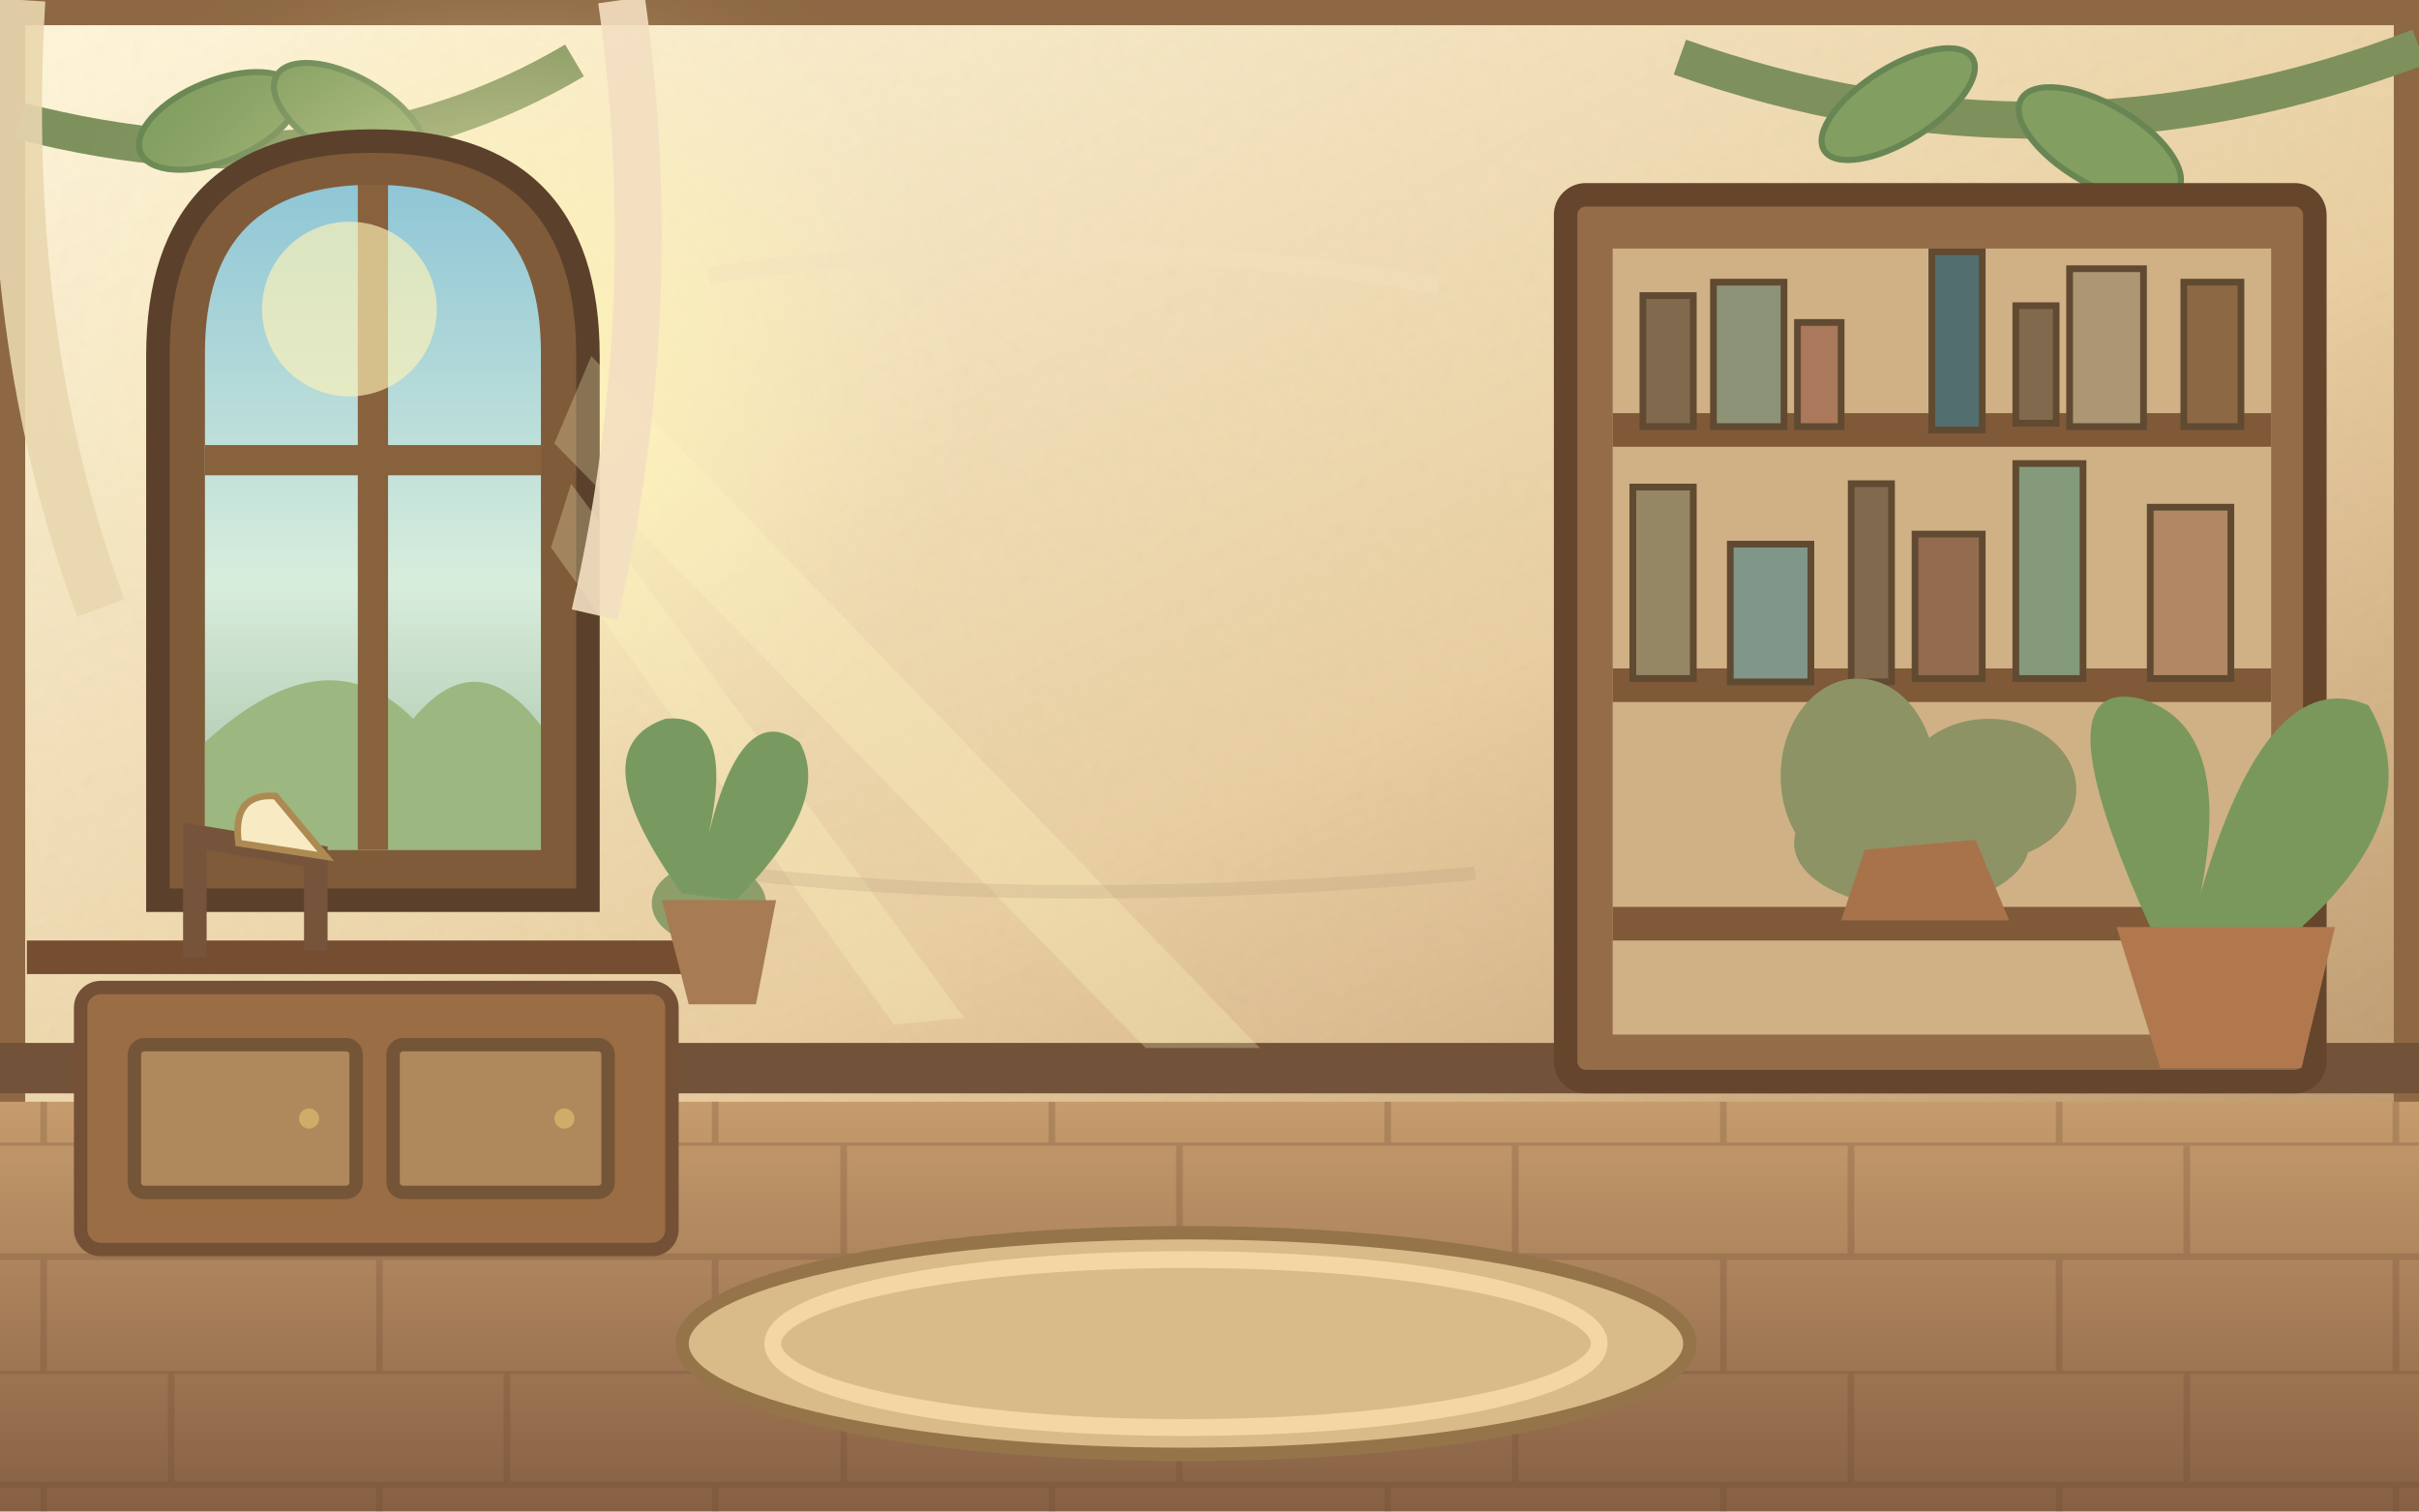
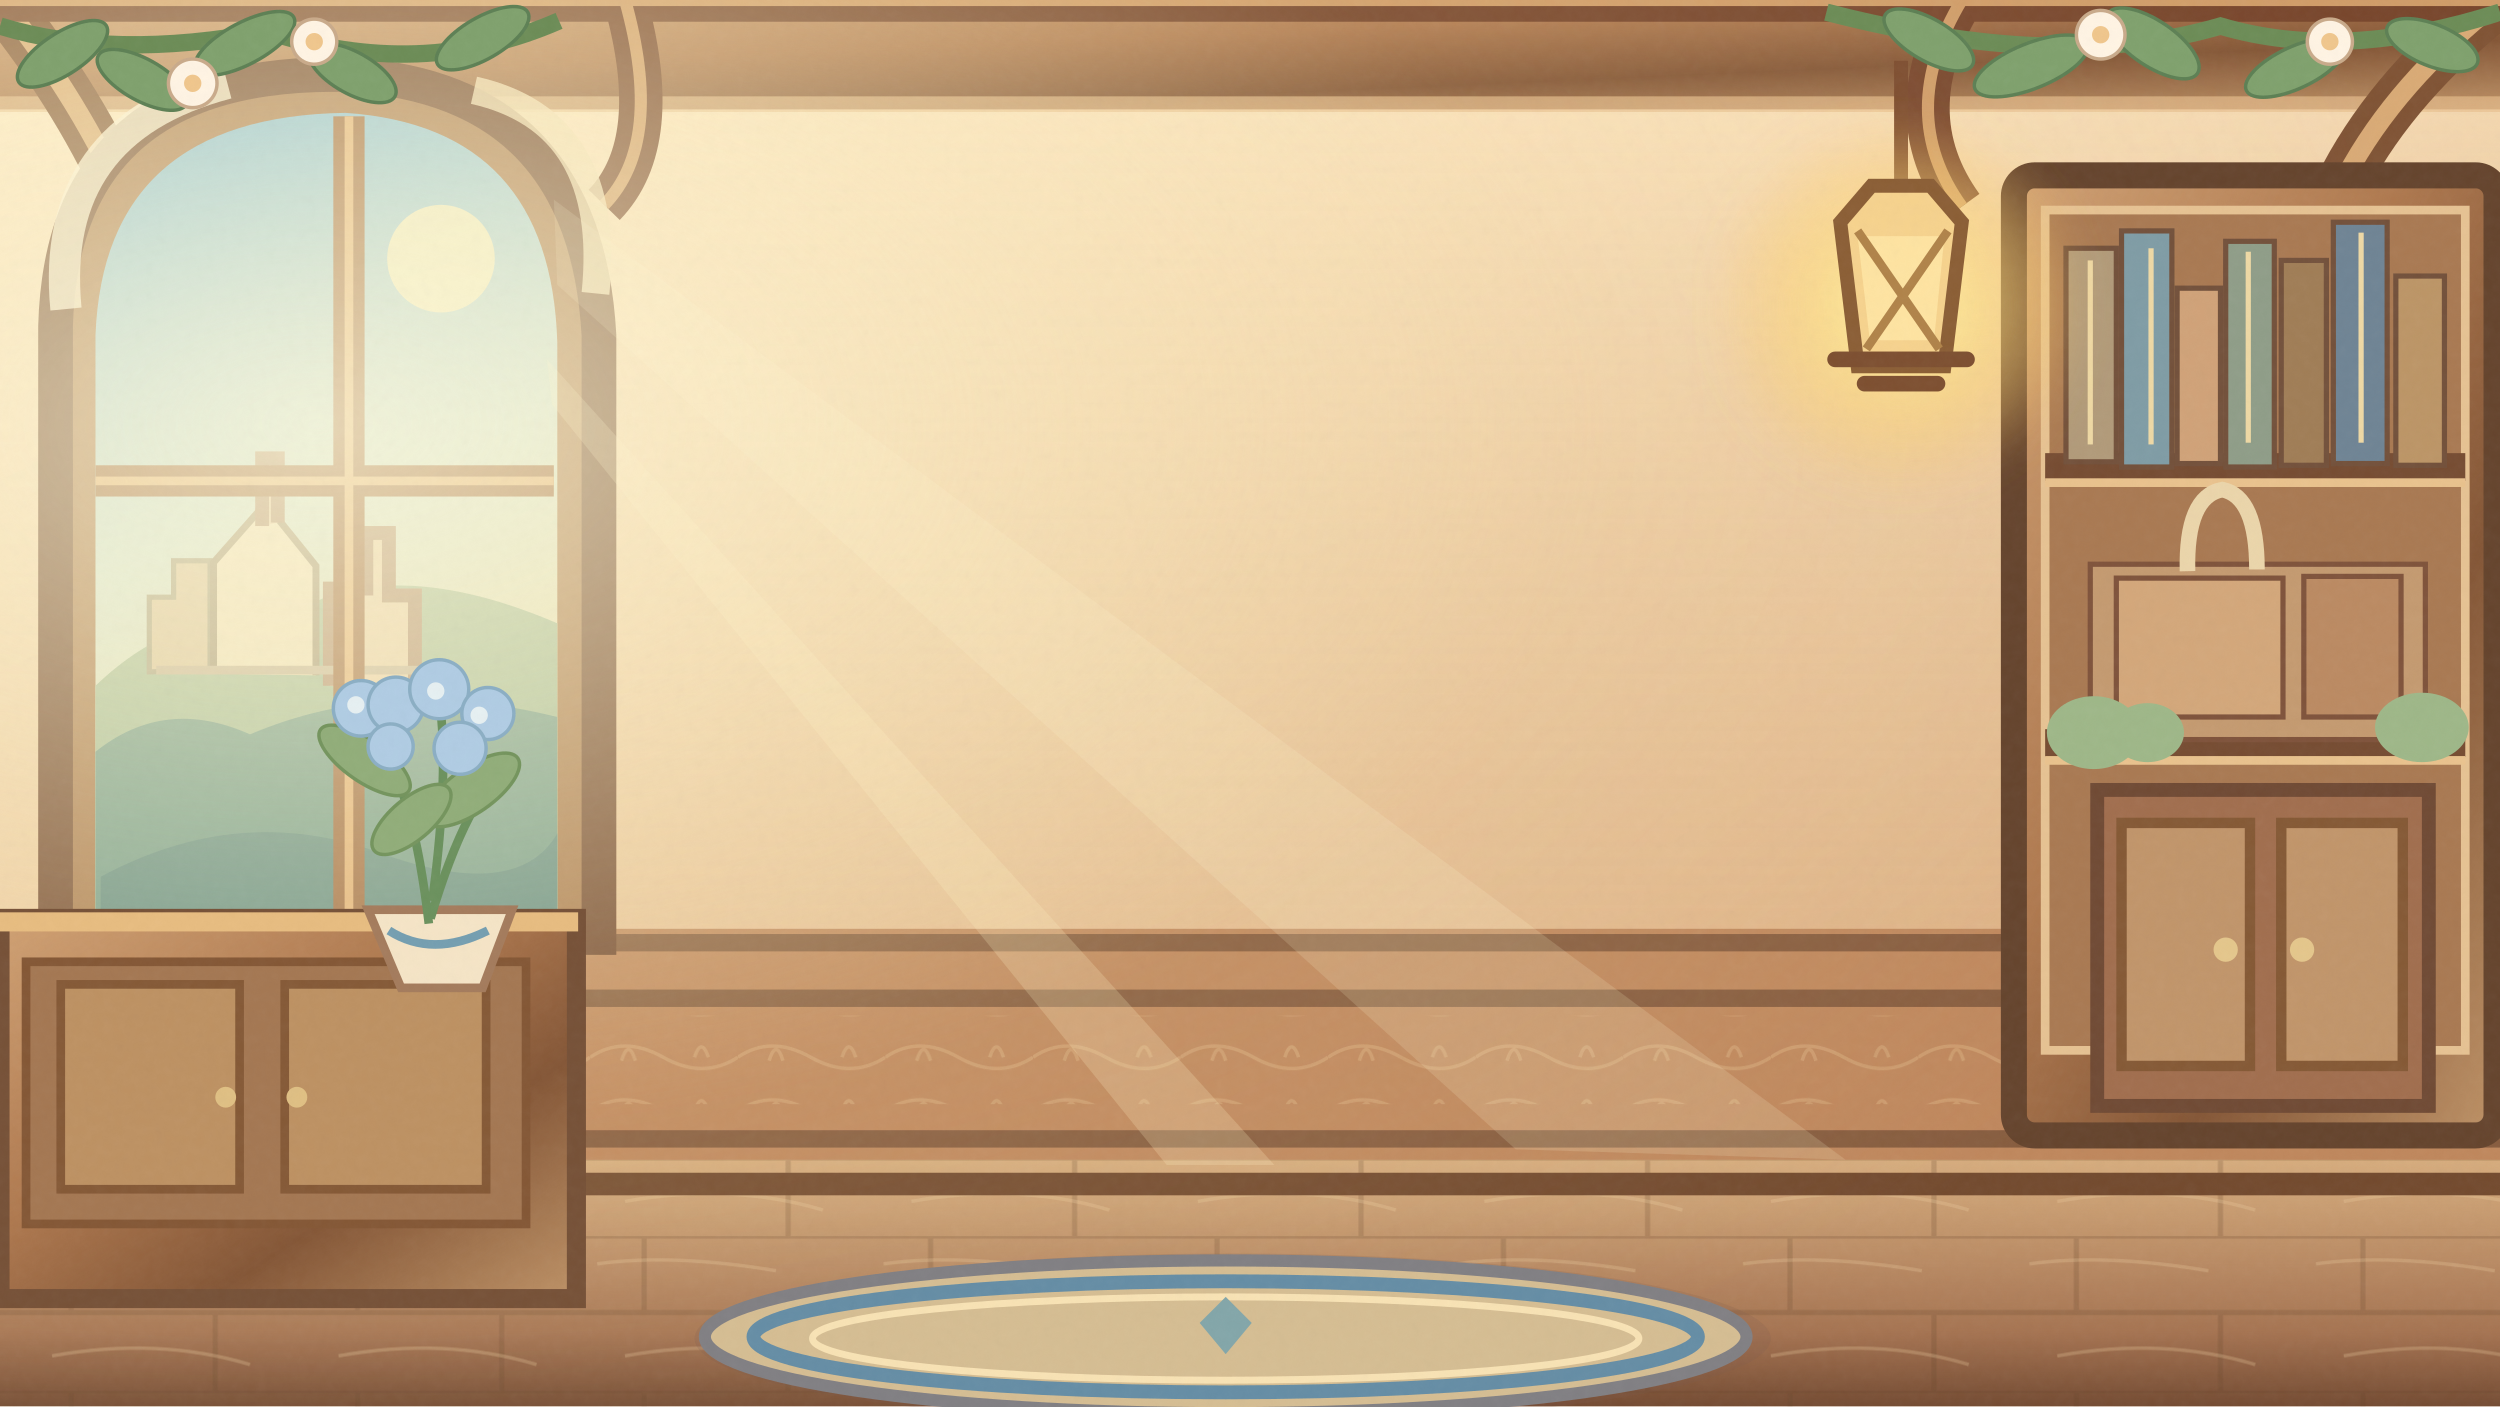
- <svg xmlns="http://www.w3.org/2000/svg" viewBox="0 0 720 450" role="img" aria-label="따뜻한 햇살이 비치는 아우텔리아의 개인 갤러리">
+ <svg xmlns="http://www.w3.org/2000/svg" width="1440" height="810" viewBox="0 0 1440 810" role="img" aria-label="따뜻한 수채화풍 개인 갤러리. 창가, 꽃 장식, 빈 전시 벽과 나무 바닥">
  <defs>
-     <linearGradient id="wall" x1="0" y1="0" x2="1" y2="1">
-       <stop stop-color="#fff7db" />
-       <stop offset=".6" stop-color="#e9cea0" />
-       <stop offset="1" stop-color="#bb966c" />
+     <linearGradient id="wall" x1="0" y1="0" x2=".9" y2="1">
+       <stop stop-color="#fff2d4" />
+       <stop offset=".38" stop-color="#f6d9b1" />
+       <stop offset=".75" stop-color="#e3b98d" />
+       <stop offset="1" stop-color="#c39067" />
+     </linearGradient>
+     <linearGradient id="plaster" x1="0" y1="0" x2="0" y2="1">
+       <stop stop-color="#ffebc5" stop-opacity=".5" />
+       <stop offset="1" stop-color="#c99668" stop-opacity=".27" />
+     </linearGradient>
+     <linearGradient id="wood" x1="0" y1="0" x2="1" y2="1">
+       <stop stop-color="#d0a173" />
+       <stop offset=".4" stop-color="#af794f" />
+       <stop offset=".68" stop-color="#845636" />
+       <stop offset="1" stop-color="#be9266" />
    </linearGradient>
    <linearGradient id="floor" x1="0" y1="0" x2="0" y2="1">
-       <stop stop-color="#c69c6d" />
-       <stop offset="1" stop-color="#876044" />
+       <stop stop-color="#d6ac7d" />
+       <stop offset=".7" stop-color="#a57351" />
+       <stop offset="1" stop-color="#744b32" />
    </linearGradient>
-     <linearGradient id="sky" x1="0" y1="0" x2="0" y2="1">
-       <stop stop-color="#8fc6d6" />
-       <stop offset=".6" stop-color="#d8eddc" />
-       <stop offset="1" stop-color="#a4bea3" />
+     <linearGradient id="sky" x1="0" y1="0" x2=".2" y2="1">
+       <stop stop-color="#78b9dc" />
+       <stop offset=".55" stop-color="#d0e4d7" />
+       <stop offset="1" stop-color="#f3dfa9" />
    </linearGradient>
-     <radialGradient id="sun">
-       <stop stop-color="#fff4b8" stop-opacity=".96" />
-       <stop offset="1" stop-color="#fff4b8" stop-opacity="0" />
+     <radialGradient id="sunbeam" cx=".13" cy=".3" r=".85">
+       <stop stop-color="#fff9da" stop-opacity=".76" />
+       <stop offset=".6" stop-color="#fff0bb" stop-opacity=".1" />
+       <stop offset="1" stop-color="#fff1c0" stop-opacity="0" />
    </radialGradient>
-     <pattern id="planks" width="100" height="68" patternUnits="userSpaceOnUse">
-       <path d="M0 0H100M0 34H100M51 0V34M13 34V68" stroke="#6d492e" stroke-width="2" opacity=".25" />
-     </pattern>
-     <filter id="glow">
-       <feGaussianBlur stdDeviation="14" />
-     </filter>
-     <filter id="papergrain" x="0" y="0" width="100%" height="100%">
-       <feTurbulence type="fractalNoise" baseFrequency=".28" numOctaves="3" seed="4" stitchTiles="stitch" result="noise" />
-       <feColorMatrix in="noise" type="saturate" values="0" result="gray" />
+     <radialGradient id="lamp" cx=".5" cy=".5" r=".6">
+       <stop stop-color="#fffaac" stop-opacity=".92" />
+       <stop offset=".42" stop-color="#ffdb7b" stop-opacity=".62" />
+       <stop offset="1" stop-color="#f8bd5e" stop-opacity="0" />
+     </radialGradient>
+     <filter id="paint" x="-5%" y="-5%" width="110%" height="110%">
+       <feTurbulence type="fractalNoise" baseFrequency=".17" numOctaves="3" seed="5" stitchTiles="stitch" result="grain" />
+       <feColorMatrix in="grain" type="saturate" values="0" result="gray" />
      <feComponentTransfer in="gray">
-         <feFuncA type="linear" slope=".10" />
+         <feFuncA type="linear" slope=".09" />
      </feComponentTransfer>
    </filter>
+     <filter id="soft">
+       <feGaussianBlur stdDeviation="13" />
+     </filter>
+     <pattern id="boards" width="165" height="89" patternUnits="userSpaceOnUse">
+       <path d="M0 0H165M0 44H165M41 0V44M124 44V89" fill="none" stroke="#654528" stroke-width="3" opacity=".22" />
+       <path d="M14 16Q58 10 117 20M30 69Q91 58 144 74" fill="none" stroke="#eed1a2" stroke-width="2" opacity=".26" />
+     </pattern>
+     <pattern id="orn" width="85" height="31" patternUnits="userSpaceOnUse">
+       <path d="M0 20Q19 7 42 20T85 20M18 22Q22 9 26 22M60 20Q64 8 68 20" fill="none" stroke="#efcf9d" stroke-width="2" opacity=".48" />
+     </pattern>
  </defs>
-   <rect width="720" height="342" fill="url(#wall)" />
-   <rect width="720" height="342" fill="#b7a487" filter="url(#papergrain)" opacity=".4" />
-   <rect x="0" y="0" width="720" height="340" fill="none" stroke="#8e6844" stroke-width="15" />
-   <path d="M0 318H720" stroke="#725238" stroke-width="15" />
-   <rect x="0" y="328" width="720" height="122" fill="url(#floor)" />
-   <rect x="0" y="328" width="720" height="122" fill="url(#planks)" />
-   <path d="M6 36 Q100 60 171 18 M500 17Q610 56 720 14" fill="none" stroke="#7e915d" stroke-width="11" />
-   <g fill="#829e60" stroke="#688653" stroke-width="1.8">
-     <ellipse cx="65" cy="36" rx="25" ry="12" transform="rotate(-22 65 36)" />
-     <ellipse cx="104" cy="35" rx="25" ry="12" transform="rotate(30 104 35)" />
-     <ellipse cx="565" cy="31" rx="26" ry="11" transform="rotate(-32 565 31)" />
-     <ellipse cx="625" cy="43" rx="27" ry="12" transform="rotate(30 625 43)" />
+   <rect width="1440" height="810" fill="url(#wall)" />
+   <rect width="1440" height="650" fill="url(#plaster)" />
+   <path d="M0 0H1440V63H0Z" fill="url(#wood)" />
+   <path d="M0 60H1440" stroke="#e8bf8d" stroke-width="9" opacity=".65" />
+   <path d="M0 535H1440V675H0Z" fill="#bf875c" />
+   <path d="M0 543H1440M0 575H1440M0 656H1440" stroke="#795137" stroke-width="10" opacity=".8" />
+   <path d="M0 585H1440V636H0Z" fill="url(#orn)" opacity=".55" />
+   <rect y="668" width="1440" height="142" fill="url(#floor)" />
+   <rect y="668" width="1440" height="142" fill="url(#boards)" />
+   <path d="M0 682H1440" stroke="#734a2e" stroke-width="13" />
+   <path d="M0 0Q95 118 105 247M1440 0Q1320 95 1325 216" stroke="#805334" stroke-width="30" fill="none" />
+   <path d="M0 0Q95 118 105 247M1440 0Q1320 95 1325 216" stroke="#d9aa75" stroke-width="11" fill="none" />
+   <path d="M0 0H1440M360 0Q383 82 348 118M1130 0Q1091 65 1130 119" stroke="#78462c" stroke-width="25" fill="none" />
+   <path d="M0 0H1440M360 0Q383 82 348 118M1130 0Q1091 65 1130 119" stroke="#d09c68" stroke-width="7" fill="none" />
+   <path d="M32 540V188Q36 39 201 43Q337 51 345 193V540Z" fill="#a7774d" stroke="#70452d" stroke-width="20" />
+   <path d="M55 525V193Q60 67 199 65Q317 73 321 197V525Z" fill="url(#sky)" />
+   <path d="M55 395Q104 348 158 360Q218 315 321 359V525H55Z" fill="#a3bc9a" />
+   <path d="M55 433Q95 401 144 423Q224 389 321 413V525H55Z" fill="#6f9a8b" />
+   <path d="M86 387 86 344 100 344 100 323 121 323 121 386Z" fill="#d9c39d" stroke="#a7a083" stroke-width="3" />
+   <path d="M123 388V324L153 290 182 326V389" fill="#eee0bc" stroke="#a39578" stroke-width="4" />
+   <path d="M151 303V264H160V301M190 395V339H211V307H224V343H239V401" stroke="#af8d70" stroke-width="8" fill="#e7cfaa" />
+   <path d="M90 386H260" stroke="#c4b498" stroke-width="5" />
+   <path d="M58 505Q138 462 218 491T321 480V525H58Z" fill="#5e8a83" />
+   <path d="M201 67V530M55 277H319" stroke="#9b663e" stroke-width="18" fill="none" />
+   <path d="M201 67V530M55 277H319" stroke="#e0ad74" stroke-width="5" fill="none" />
+   <path d="M38 178Q28 75 131 48" stroke="#faf1da" stroke-width="18" fill="none" opacity=".8" />
+   <path d="M343 169Q353 70 273 52" stroke="#f3e0b8" stroke-width="16" fill="none" opacity=".8" />
+   <circle cx="254" cy="149" r="31" fill="#fff2bf" opacity=".8" />
+   <path d="M321 164 873 662 1063 668 319 115Z" fill="#fff6d4" opacity=".16" />
+   <path d="M318 233 672 671 734 671 315 207Z" fill="#fff2c2" opacity=".22" />
+   <rect x="0" y="0" width="1440" height="810" fill="url(#sunbeam)" />
+   <path d="M0 529H332V748H0Z" fill="url(#wood)" stroke="#765137" stroke-width="11" />
+   <path d="M15 554H303V705H15Z" fill="#a47752" stroke="#845735" stroke-width="5" />
+   <path d="M35 567H138V685H35ZM164 567H280V685H164Z" fill="#bd9162" stroke="#855936" stroke-width="5" />
+   <g fill="#dfbf83">
+     <circle cx="130" cy="632" r="6" />
+     <circle cx="171" cy="632" r="6" />
  </g>
-   <circle cx="151" cy="113" r="122" fill="url(#sun)" filter="url(#glow)" />
-   <path d="M47 268V106Q47 42 111 42Q175 42 175 106V268Z" fill="#805b39" stroke="#5b412b" stroke-width="7" />
-   <path d="M61 253V105Q61 55 111 55Q161 55 161 105V253Z" fill="url(#sky)" />
-   <path d="M61 221Q97 188 123 214Q142 191 161 216V253H61Z" fill="#9cb780" />
-   <path d="M111 55V253M61 137H161" stroke="#88613d" stroke-width="9" />
-   <circle cx="104" cy="92" r="26" fill="#fff2b7" opacity=".65" />
-   <g opacity=".27" fill="#fff6c0">
-     <path d="M165 132 341 312 375 312 176 106Z" />
-     <path d="M164 163 266 305 287 303 170 144Z" />
+   <path d="M0 531H333" stroke="#e7bc80" stroke-width="11" />
+   <path d="M212 524H295L278 569H231Z" fill="#f5e4c6" stroke="#a47b5c" stroke-width="5" />
+   <path d="M224 536Q249 552 281 536" fill="none" stroke="#749eb0" stroke-width="5" />
+   <g stroke="#6b915d" stroke-width="5" fill="none">
+     <path d="M247 532Q238 455 218 428M248 529Q269 458 296 436M249 519Q259 444 253 403" />
  </g>
-   <path d="M6 0 Q0 100 30 181" fill="none" stroke="#e9d7ae" stroke-width="15" opacity=".9" />
-   <path d="M185 0 Q198 92 177 183" fill="none" stroke="#f3dfc1" stroke-width="14" opacity=".9" />
-   <rect x="466" y="58" width="223" height="264" rx="6" fill="#946c48" stroke="#65452c" stroke-width="7" />
-   <rect x="480" y="74" width="196" height="234" fill="#cfb185" />
-   <path d="M480 128H676M480 204H676M480 275H676" stroke="#805939" stroke-width="10" />
-   <g fill="#80694d" stroke="#604a31" stroke-width="2">
-     <rect x="489" y="88" width="15" height="39" />
-     <rect x="510" y="84" width="21" height="43" fill="#8d9377" />
-     <rect x="535" y="96" width="13" height="31" fill="#aa785b" />
-     <rect x="575" y="75" width="15" height="53" fill="#536e6f" />
-     <rect x="600" y="91" width="12" height="35" />
-     <rect x="616" y="80" width="22" height="47" fill="#ad9674" />
-     <rect x="650" y="84" width="17" height="43" fill="#8c6845" />
-     <rect x="486" y="145" width="18" height="57" fill="#958764" />
-     <rect x="515" y="162" width="24" height="41" fill="#7f9688" />
-     <rect x="551" y="144" width="12" height="59" />
-     <rect x="570" y="159" width="20" height="43" fill="#936b4f" />
-     <rect x="600" y="138" width="20" height="64" fill="#859a7a" />
-     <rect x="640" y="151" width="24" height="51" fill="#b18764" />
+   <g fill="#91ad79" stroke="#74945d" stroke-width="2">
+     <ellipse cx="210" cy="438" rx="31" ry="12" transform="rotate(35 210 438)" />
+     <ellipse cx="272" cy="455" rx="32" ry="13" transform="rotate(-35 272 455)" />
+     <ellipse cx="237" cy="472" rx="28" ry="12" transform="rotate(-40 237 472)" />
  </g>
-   <g fill="#8d9364">
-     <ellipse cx="569" cy="251" rx="35" ry="19" />
-     <ellipse cx="592" cy="235" rx="26" ry="21" />
-     <ellipse cx="553" cy="231" rx="23" ry="29" />
+   <g fill="#b0cce3" stroke="#8baec4" stroke-width="2">
+     <circle cx="208" cy="408" r="16" />
+     <circle cx="228" cy="406" r="16" />
+     <circle cx="253" cy="397" r="17" />
+     <circle cx="281" cy="411" r="15" />
+     <circle cx="265" cy="431" r="15" />
+     <circle cx="225" cy="430" r="13" />
  </g>
-   <path d="M555 253 548 274H598L588 250Z" fill="#a8734b" />
-   <path d="M211 82 Q317 66 428 85" fill="none" stroke="#f2e2be" stroke-width="5" opacity=".4" />
-   <path d="M220 260 Q317 271 439 260" fill="none" stroke="#b49a79" stroke-width="4" opacity=".24" />
-   <path d="M8 285H220" stroke="#754d31" stroke-width="10" />
-   <rect x="24" y="294" width="176" height="78" rx="6" fill="#9b6d44" stroke="#745036" stroke-width="4" />
-   <rect x="40" y="311" width="66" height="44" rx="3" fill="#af895c" stroke="#755538" stroke-width="4" />
-   <rect x="117" y="311" width="64" height="44" rx="3" fill="#af895c" stroke="#755538" stroke-width="4" />
-   <circle cx="92" cy="333" r="3" fill="#cfac68" />
-   <circle cx="168" cy="333" r="3" fill="#cfac68" />
-   <path d="M58 285V249L94 255V283" stroke="#75543b" stroke-width="7" fill="none" />
-   <path d="M71 251Q69 236 82 237L97 255Z" fill="#f8ebc3" stroke="#ae8a53" stroke-width="2" />
-   <g transform="translate(204 246)">
-     <ellipse cx="7" cy="23" rx="17" ry="12" fill="#8d9e6b" />
-     <path d="M-1 20Q-32 -23 -6 -32Q15 -34 7 2Q17 -38 34 -25Q44 -7 15 22" fill="#789a60" />
-     <path d="M-7 22H27L21 53H1Z" fill="#a77b53" />
+   <g fill="#e6f0f2">
+     <circle cx="205" cy="406" r="5" />
+     <circle cx="251" cy="398" r="5" />
+     <circle cx="276" cy="412" r="5" />
  </g>
-   <g transform="translate(660 276)">
-     <path d="M-20 0Q-54 -75 -23 -68Q5 -60 -5 -10Q15 -79 45 -66Q65 -32 18 6" fill="#7a985c" />
-     <path d="M-30 0H35L25 42H-17Z" fill="#b1784e" />
+   <rect x="1160" y="101" width="278" height="553" rx="12" fill="url(#wood)" stroke="#65442d" stroke-width="15" />
+   <rect x="1178" y="121" width="242" height="484" fill="#a97952" stroke="#e6c292" stroke-width="5" />
+   <path d="M1178 269H1420M1178 428H1420" stroke="#764c32" stroke-width="16" />
+   <path d="M1178 278H1420M1178 438H1420" stroke="#e9c28d" stroke-width="5" />
+   <g stroke="#73513b" stroke-width="3">
+     <path d="M1190 143H1219V266H1190Z" fill="#b19a79" />
+     <path d="M1222 133H1251V269H1222Z" fill="#7f9ca5" />
+     <path d="M1254 166H1279V267H1254Z" fill="#d0a278" />
+     <path d="M1282 139H1310V269H1282Z" fill="#8f9d88" />
+     <path d="M1314 150H1340V268H1314Z" fill="#a07d56" />
+     <path d="M1344 128H1375V267H1344Z" fill="#6f8494" />
+     <path d="M1380 159H1408V268H1380Z" fill="#bc9566" />
  </g>
-   <ellipse cx="353" cy="400" rx="150" ry="33" fill="#d8bb89" stroke="#95744a" stroke-width="4" />
-   <ellipse cx="353" cy="400" rx="123" ry="25" fill="none" stroke="#f4d5a4" stroke-width="5" />
+   <g fill="none" stroke="#eed8a4" stroke-width="3">
+     <path d="M1204 150V256M1239 143V256M1295 145V255M1360 134V255" />
+   </g>
+   <g fill="#c49a70" stroke="#7f533b" stroke-width="3">
+     <path d="M1204 325H1397V426H1204Z" />
+     <path d="M1219 333H1315V413H1219Z" fill="#d3a77a" />
+     <path d="M1327 332H1383V413H1327Z" fill="#bb8a62" />
+   </g>
+   <path d="M1260 329Q1259 286 1280 282Q1300 286 1300 328" stroke="#ebd5aa" stroke-width="9" fill="none" />
+   <g fill="#9eb788">
+     <ellipse cx="1206" cy="422" rx="27" ry="21" />
+     <ellipse cx="1237" cy="422" rx="21" ry="17" />
+     <ellipse cx="1395" cy="419" rx="27" ry="20" />
+   </g>
+   <path d="M1208 455H1399V637H1208Z" fill="#a16e4e" stroke="#704a34" stroke-width="8" />
+   <path d="M1222 474H1296V614H1222ZM1314 474H1384V614H1314Z" fill="#c1956a" stroke="#855935" stroke-width="6" />
+   <g fill="#e4c68b">
+     <circle cx="1282" cy="547" r="7" />
+     <circle cx="1326" cy="547" r="7" />
+   </g>
+   <path d="M1095 35V119" stroke="#805032" stroke-width="8" />
+   <ellipse cx="1095" cy="176" rx="100" ry="100" fill="url(#lamp)" filter="url(#soft)" />
+   <path d="M1060 128 1078 107H1112L1130 128L1120 211H1070Z" fill="#f6d28d" stroke="#8b5e35" stroke-width="8" />
+   <path d="M1070 136H1120L1114 196H1077Z" fill="#ffe6a4" opacity=".85" />
+   <path d="M1070 133 1117 201M1122 133 1075 201" fill="none" stroke="#b08349" stroke-width="5" />
+   <path d="M1057 207H1133M1074 221H1116" stroke="#7d4f30" stroke-width="9" stroke-linecap="round" />
+   <path d="M0 15Q65 35 154 18Q242 47 322 12M1052 7Q1187 42 1279 15Q1350 36 1440 7" stroke="#6c8c56" stroke-width="10" fill="none" />
+   <g fill="#7fa16d" stroke="#5d8054" stroke-width="2">
+     <ellipse cx="36" cy="31" rx="30" ry="12" transform="rotate(-33 36 31)" />
+     <ellipse cx="82" cy="46" rx="29" ry="12" transform="rotate(29 82 46)" />
+     <ellipse cx="141" cy="25" rx="32" ry="12" transform="rotate(-28 141 25)" />
+     <ellipse cx="203" cy="42" rx="28" ry="12" transform="rotate(29 203 42)" />
+     <ellipse cx="278" cy="22" rx="30" ry="12" transform="rotate(-30 278 22)" />
+     <ellipse cx="1111" cy="23" rx="29" ry="12" transform="rotate(30 1111 23)" />
+     <ellipse cx="1170" cy="38" rx="35" ry="13" transform="rotate(-22 1170 38)" />
+     <ellipse cx="1240" cy="25" rx="31" ry="13" transform="rotate(34 1240 25)" />
+     <ellipse cx="1322" cy="39" rx="31" ry="12" transform="rotate(-25 1322 39)" />
+     <ellipse cx="1401" cy="26" rx="28" ry="12" transform="rotate(22 1401 26)" />
+   </g>
+   <g fill="#fff4e3" stroke="#c9aa8a" stroke-width="2">
+     <circle cx="111" cy="48" r="14" />
+     <circle cx="181" cy="24" r="13" />
+     <circle cx="1210" cy="20" r="14" />
+     <circle cx="1342" cy="24" r="13" />
+   </g>
+   <g fill="#f0c68c">
+     <circle cx="111" cy="48" r="5" />
+     <circle cx="181" cy="24" r="5" />
+     <circle cx="1210" cy="20" r="5" />
+     <circle cx="1342" cy="24" r="5" />
+   </g>
+   <ellipse cx="710" cy="771" rx="310" ry="49" fill="#78594b" opacity=".18" />
+   <ellipse cx="706" cy="770" rx="300" ry="44" fill="#d5bd92" stroke="#817f83" stroke-width="7" />
+   <ellipse cx="706" cy="770" rx="272" ry="32" fill="none" stroke="#658da5" stroke-width="8" />
+   <ellipse cx="706" cy="771" rx="238" ry="24" fill="none" stroke="#f8e2b4" stroke-width="4" />
+   <path d="M691 762 706 747 721 762 706 780Z" fill="#83a6a9" />
+   <rect width="1440" height="810" fill="#eacb9b" filter="url(#paint)" opacity=".48" pointer-events="none" />
</svg>
